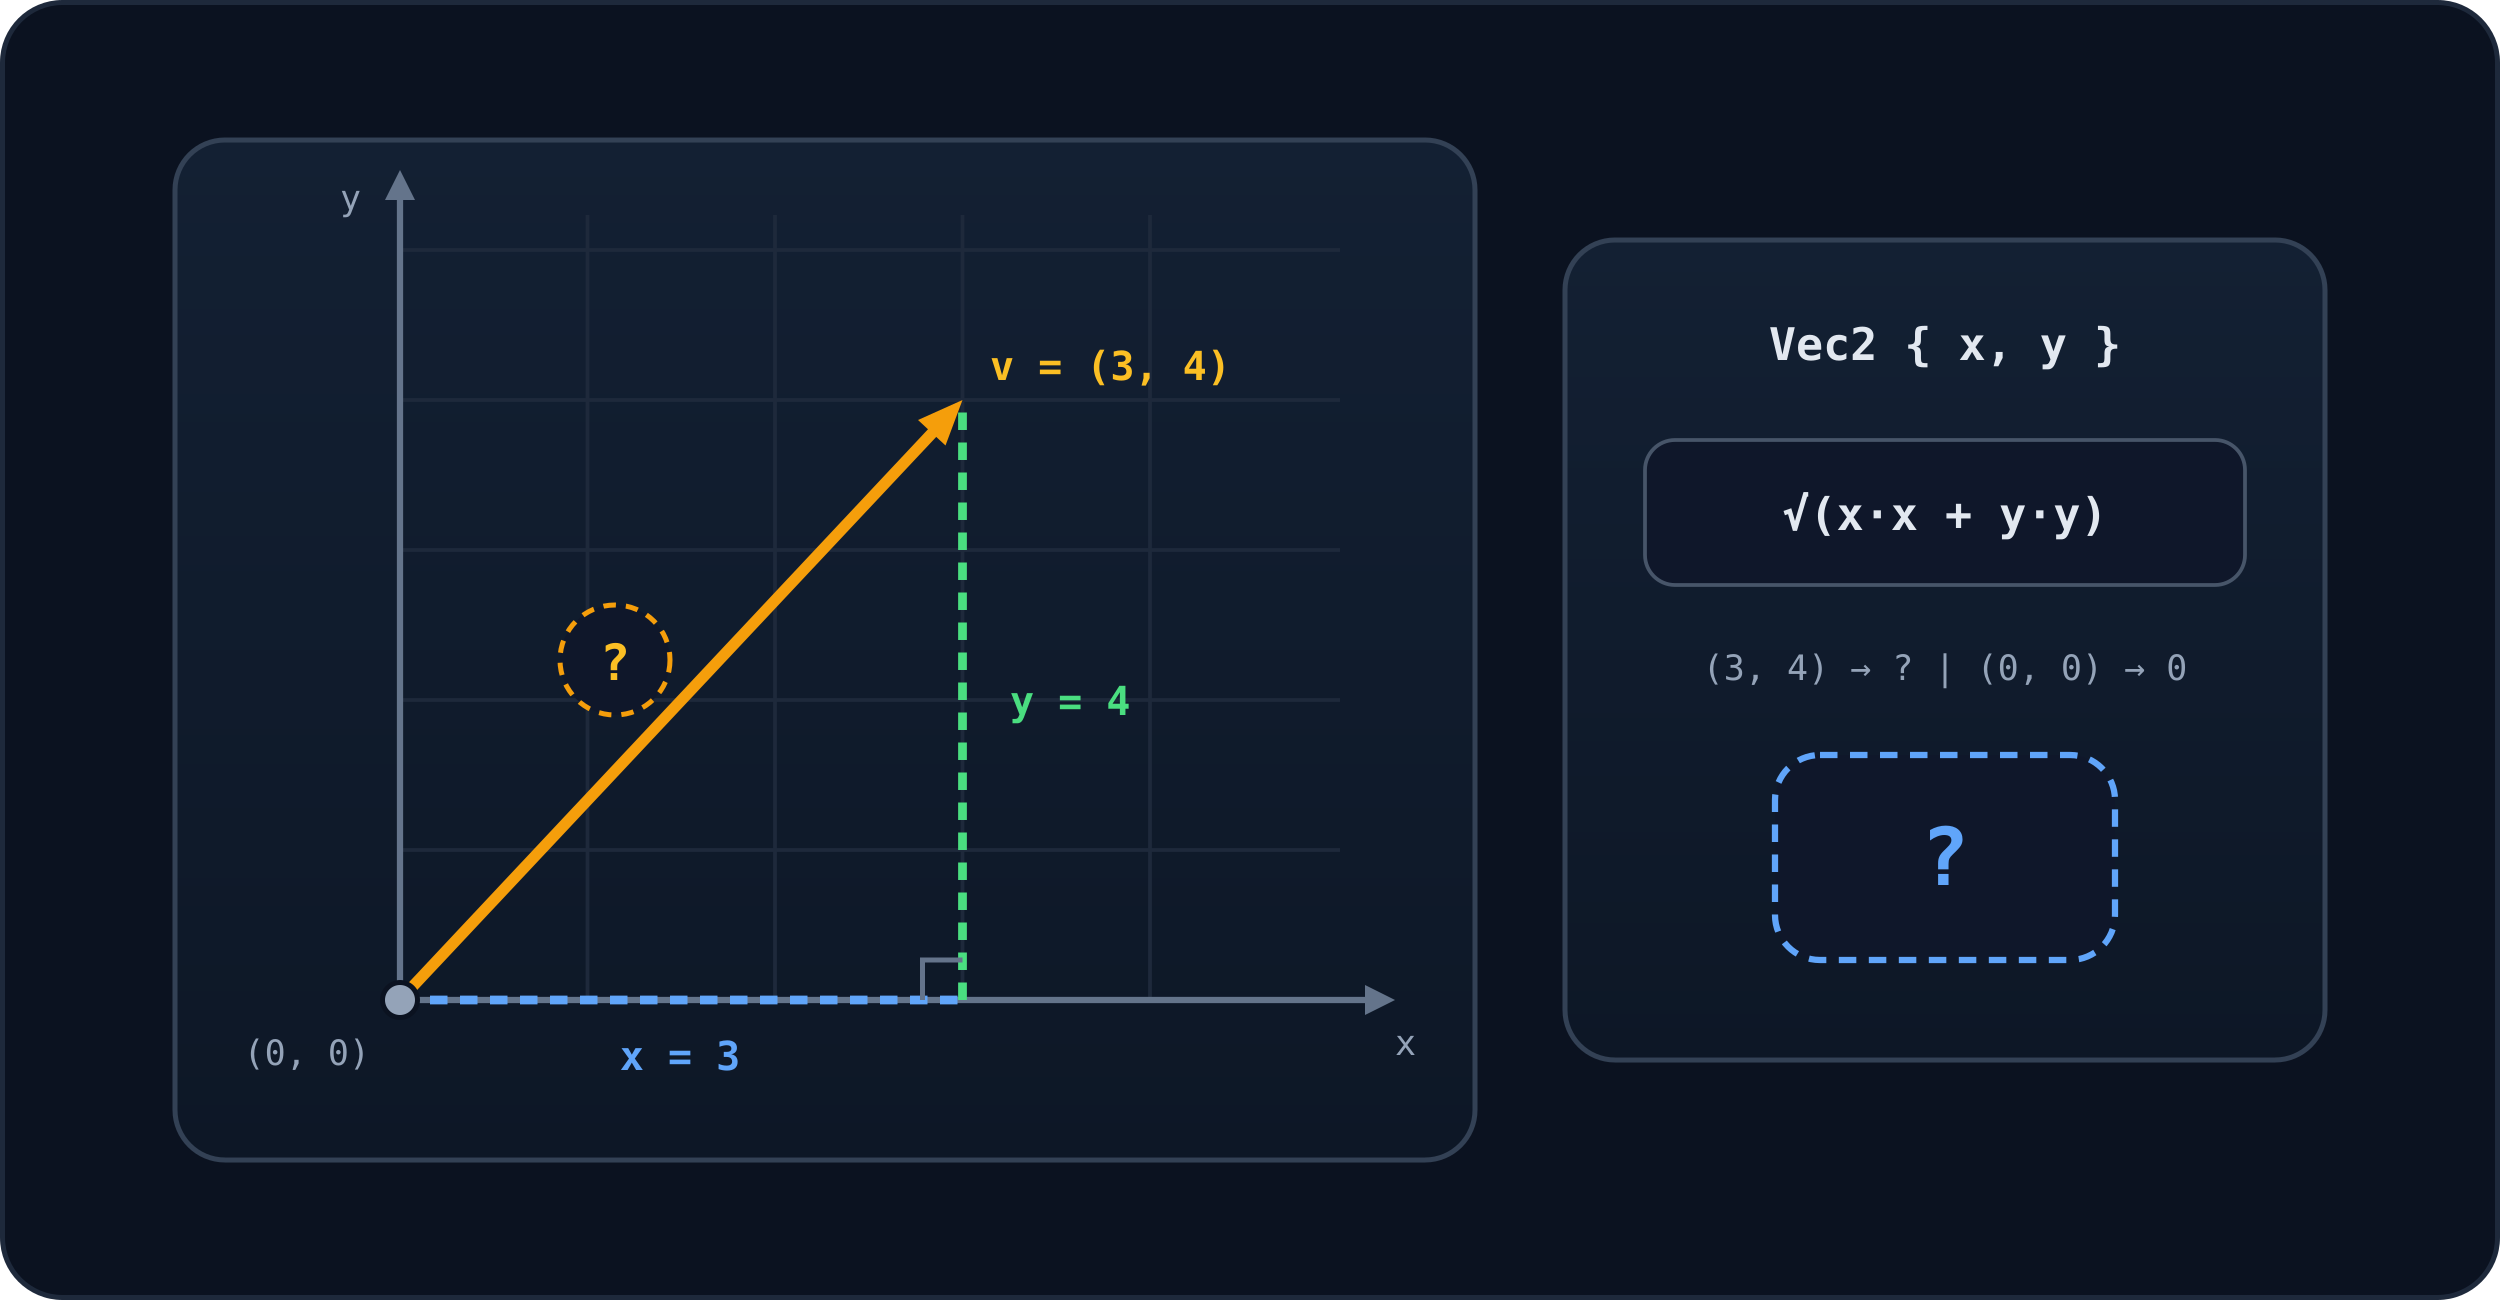
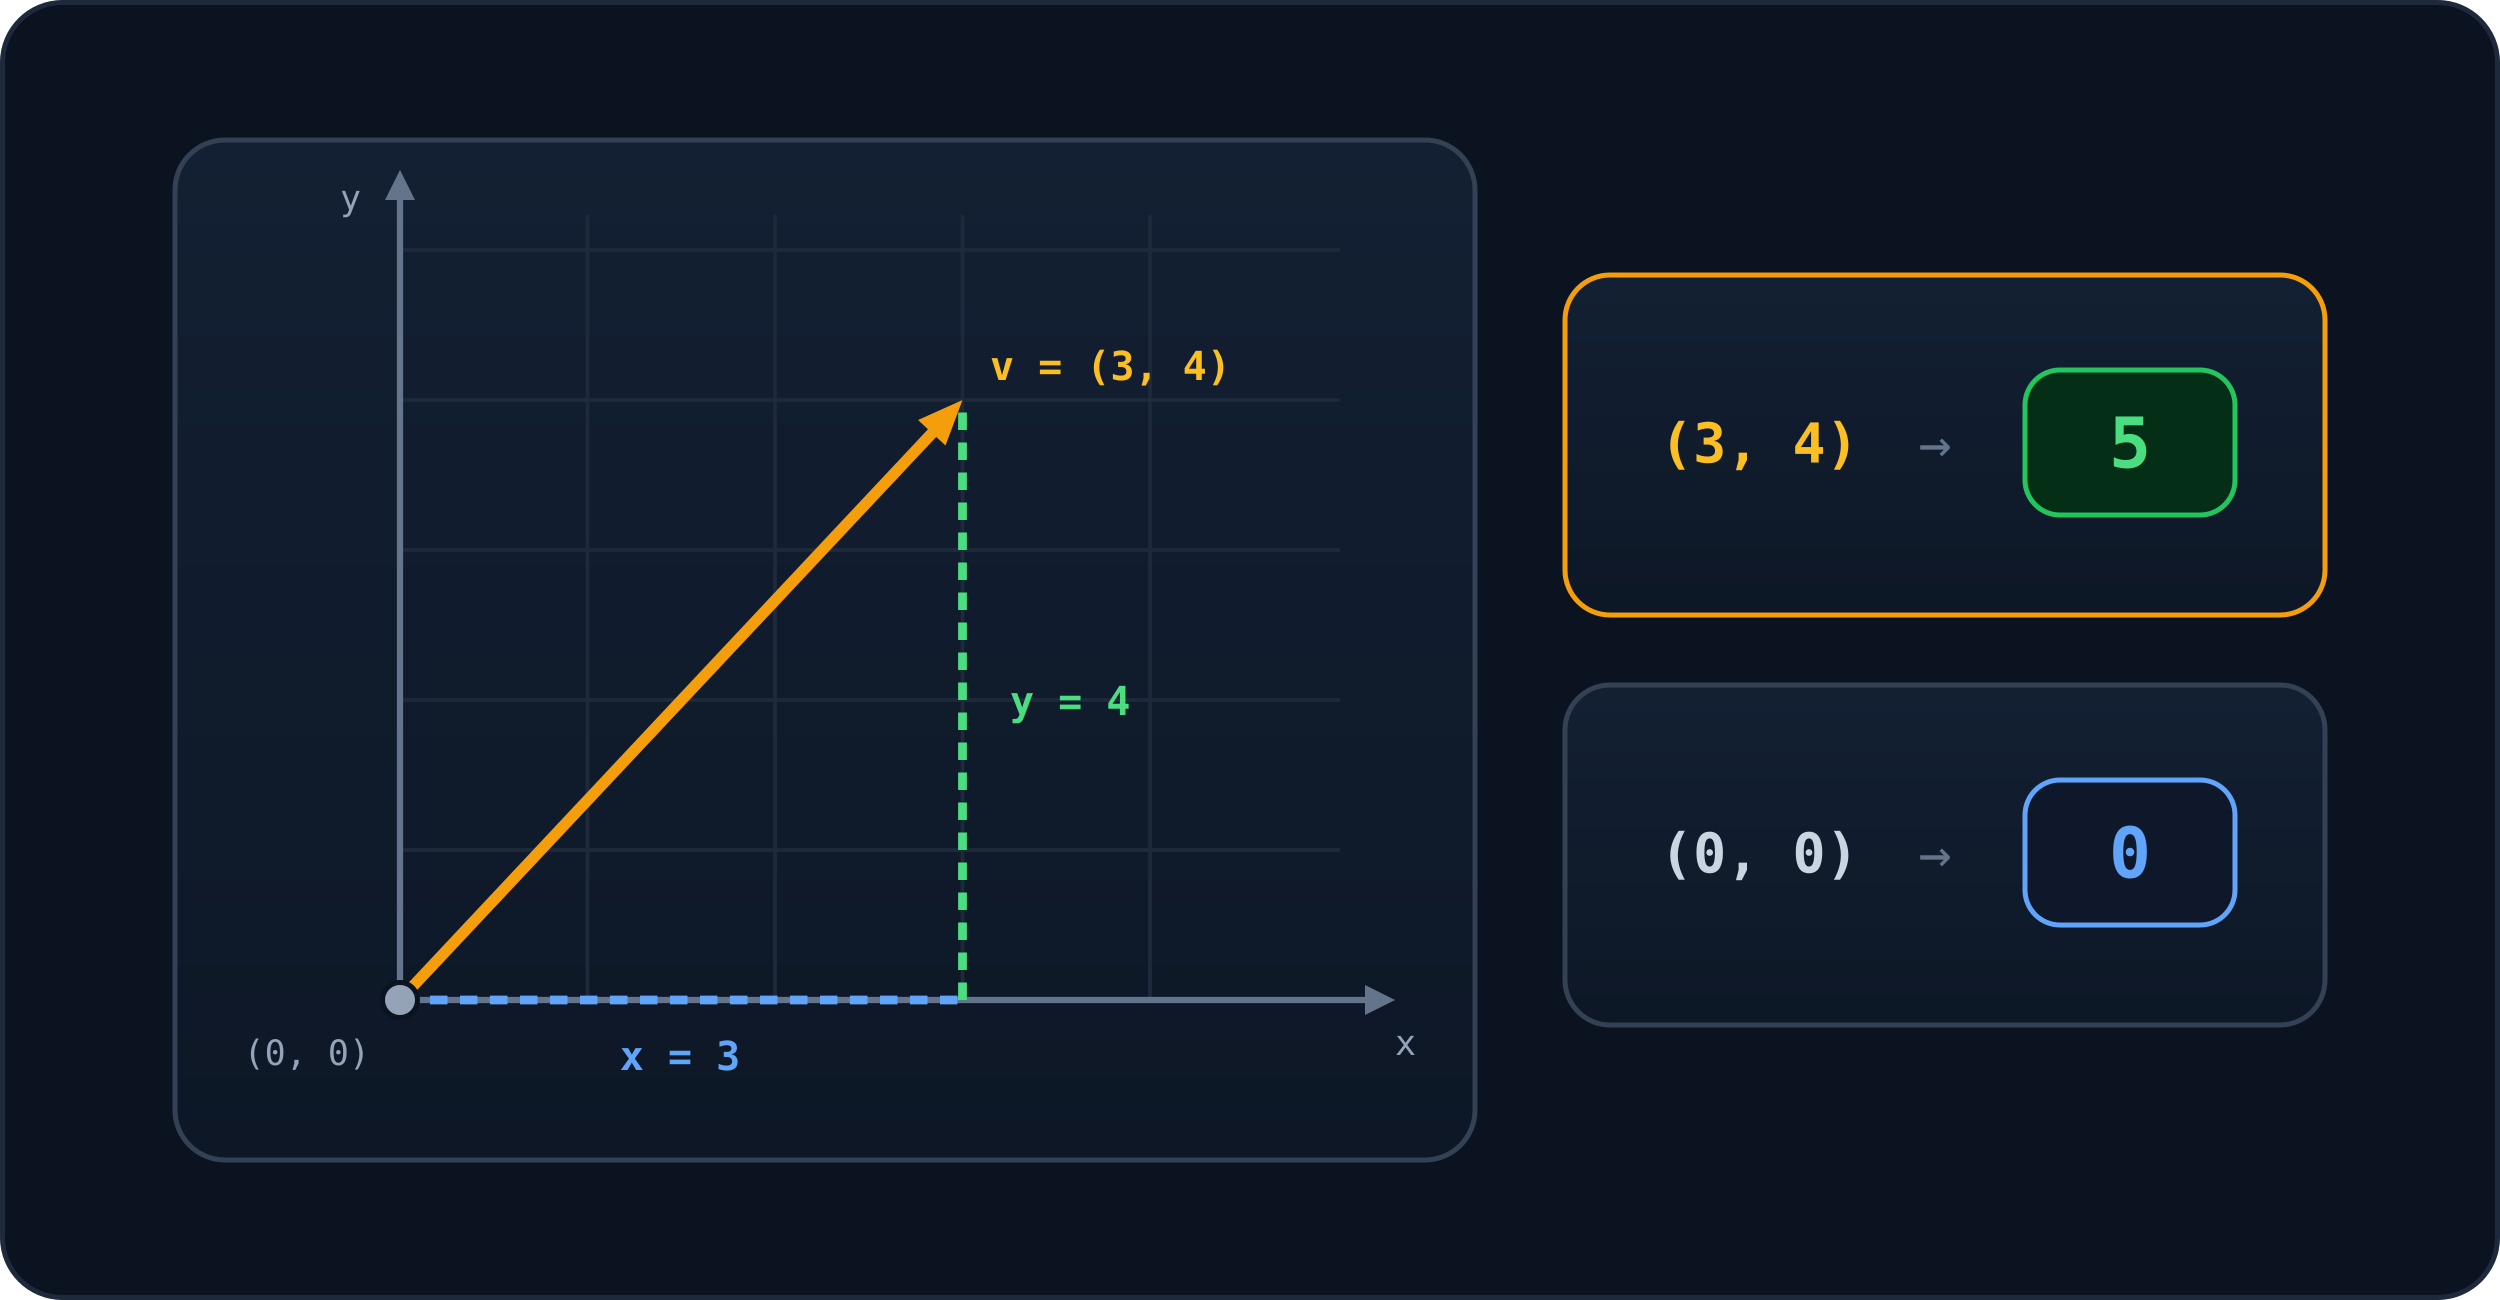
<svg xmlns="http://www.w3.org/2000/svg" viewBox="0 0 1000 520" role="img" aria-labelledby="vecTitle vecDesc">
  <defs>
    <linearGradient id="vecPanel" x1="0" y1="0" x2="0" y2="1">
      <stop offset="0%" stop-color="#132033" />
      <stop offset="100%" stop-color="#0d1726" />
    </linearGradient>
  </defs>
  <rect x="1" y="1" width="998" height="518" rx="24" fill="#0b1220" stroke="#1e293b" stroke-width="2" />
  <g>
    <rect x="70" y="56" width="520" height="408" rx="20" fill="url(#vecPanel)" stroke="#334155" stroke-width="2" />
    <g stroke="#1e293b" stroke-width="1.5">
      <line x1="235" y1="86" x2="235" y2="400" />
      <line x1="310" y1="86" x2="310" y2="400" />
      <line x1="385" y1="86" x2="385" y2="400" />
      <line x1="460" y1="86" x2="460" y2="400" />
      <line x1="160" y1="340" x2="536" y2="340" />
      <line x1="160" y1="280" x2="536" y2="280" />
      <line x1="160" y1="220" x2="536" y2="220" />
      <line x1="160" y1="160" x2="536" y2="160" />
      <line x1="160" y1="100" x2="536" y2="100" />
    </g>
    <line x1="160" y1="400" x2="548" y2="400" stroke="#64748b" stroke-width="2.5" stroke-linecap="round" />
    <line x1="160" y1="400" x2="160" y2="78" stroke="#64748b" stroke-width="2.5" stroke-linecap="round" />
    <polygon points="546,394 558,400 546,406" fill="#64748b" />
    <polygon points="154,80 160,68 166,80" fill="#64748b" />
    <text x="558" y="422" font-family="ui-monospace, SFMono-Regular, Menlo, Consolas, monospace" font-size="14" fill="#94a3b8">x</text>
    <text x="136" y="84" font-family="ui-monospace, SFMono-Regular, Menlo, Consolas, monospace" font-size="14" fill="#94a3b8">y</text>
    <line x1="160" y1="400" x2="385" y2="400" stroke="#60a5fa" stroke-width="3.5" stroke-dasharray="7 5" />
    <line x1="385" y1="400" x2="385" y2="160" stroke="#4ade80" stroke-width="3.5" stroke-dasharray="7 5" />
-     <polyline points="369,400 369,384 385,384" fill="none" stroke="#64748b" stroke-width="2" />
    <line x1="160" y1="400" x2="374" y2="172" stroke="#f59e0b" stroke-width="4.5" stroke-linecap="round" />
    <polygon points="385,160 367.2,168.0 378.2,178.2" fill="#f59e0b" />
    <circle cx="160" cy="400" r="7" fill="#94a3b8" stroke="#0b1220" stroke-width="2" />
    <text x="148" y="426" text-anchor="end" font-family="ui-monospace, SFMono-Regular, Menlo, Consolas, monospace" font-size="14" fill="#94a3b8">(0, 0)</text>
    <text x="396" y="152" font-family="ui-monospace, SFMono-Regular, Menlo, Consolas, monospace" font-size="16" font-weight="700" fill="#fbbf24">v = (3, 4)</text>
    <text x="272" y="428" text-anchor="middle" font-family="ui-monospace, SFMono-Regular, Menlo, Consolas, monospace" font-size="16" font-weight="600" fill="#60a5fa">x = 3</text>
    <text x="404" y="286" font-family="ui-monospace, SFMono-Regular, Menlo, Consolas, monospace" font-size="16" font-weight="600" fill="#4ade80">y = 4</text>
-     <circle cx="246" cy="264" r="22" fill="#0f172a" stroke="#f59e0b" stroke-width="2" stroke-dasharray="5 4" />
-     <text x="246" y="272" text-anchor="middle" font-family="ui-monospace, SFMono-Regular, Menlo, Consolas, monospace" font-size="20" font-weight="700" fill="#fbbf24">?</text>
  </g>
  <g>
-     <rect x="626" y="96" width="304" height="328" rx="20" fill="url(#vecPanel)" stroke="#334155" stroke-width="2" />
-     <text x="778" y="144" text-anchor="middle" font-family="ui-monospace, SFMono-Regular, Menlo, Consolas, monospace" font-size="18" font-weight="700" fill="#e2e8f0">Vec2 { x, y }</text>
-     <rect x="658" y="176" width="240" height="58" rx="12" fill="#0f172a" stroke="#475569" stroke-width="1.5" />
-     <text x="778" y="212" text-anchor="middle" font-family="ui-monospace, SFMono-Regular, Menlo, Consolas, monospace" font-size="18" font-weight="600" fill="#e2e8f0">√(x·x + y·y)</text>
-     <text x="778" y="272" text-anchor="middle" font-family="ui-monospace, SFMono-Regular, Menlo, Consolas, monospace" font-size="14" fill="#94a3b8">(3, 4) → ?  |  (0, 0) → 0</text>
-     <rect x="710" y="302" width="136" height="82" rx="18" fill="#0f172a" stroke="#60a5fa" stroke-width="2.5" stroke-dasharray="7 5" />
-     <text x="778" y="354" text-anchor="middle" font-family="ui-monospace, SFMono-Regular, Menlo, Consolas, monospace" font-size="32" font-weight="700" fill="#60a5fa">?</text>
+     <rect x="626" y="110" width="304" height="136" rx="18" fill="url(#vecPanel)" stroke="#f59e0b" stroke-width="2" />
+     <text x="664" y="185" font-family="ui-monospace, SFMono-Regular, Menlo, Consolas, monospace" font-size="22" font-weight="700" fill="#fbbf24">(3, 4)</text>
+     <text x="774" y="185" text-anchor="middle" font-family="ui-monospace, SFMono-Regular, Menlo, Consolas, monospace" font-size="22" fill="#64748b">→</text>
+     <rect x="810" y="148" width="84" height="58" rx="14" fill="#052e16" stroke="#22c55e" stroke-width="2" />
+     <text x="852" y="187" text-anchor="middle" font-family="ui-monospace, SFMono-Regular, Menlo, Consolas, monospace" font-size="28" font-weight="700" fill="#4ade80">5</text>
+     <rect x="626" y="274" width="304" height="136" rx="18" fill="url(#vecPanel)" stroke="#334155" stroke-width="2" />
+     <text x="664" y="349" font-family="ui-monospace, SFMono-Regular, Menlo, Consolas, monospace" font-size="22" font-weight="700" fill="#cbd5e1">(0, 0)</text>
+     <text x="774" y="349" text-anchor="middle" font-family="ui-monospace, SFMono-Regular, Menlo, Consolas, monospace" font-size="22" fill="#64748b">→</text>
+     <rect x="810" y="312" width="84" height="58" rx="14" fill="#0f172a" stroke="#60a5fa" stroke-width="2" />
+     <text x="852" y="351" text-anchor="middle" font-family="ui-monospace, SFMono-Regular, Menlo, Consolas, monospace" font-size="28" font-weight="700" fill="#60a5fa">0</text>
  </g>
</svg>
